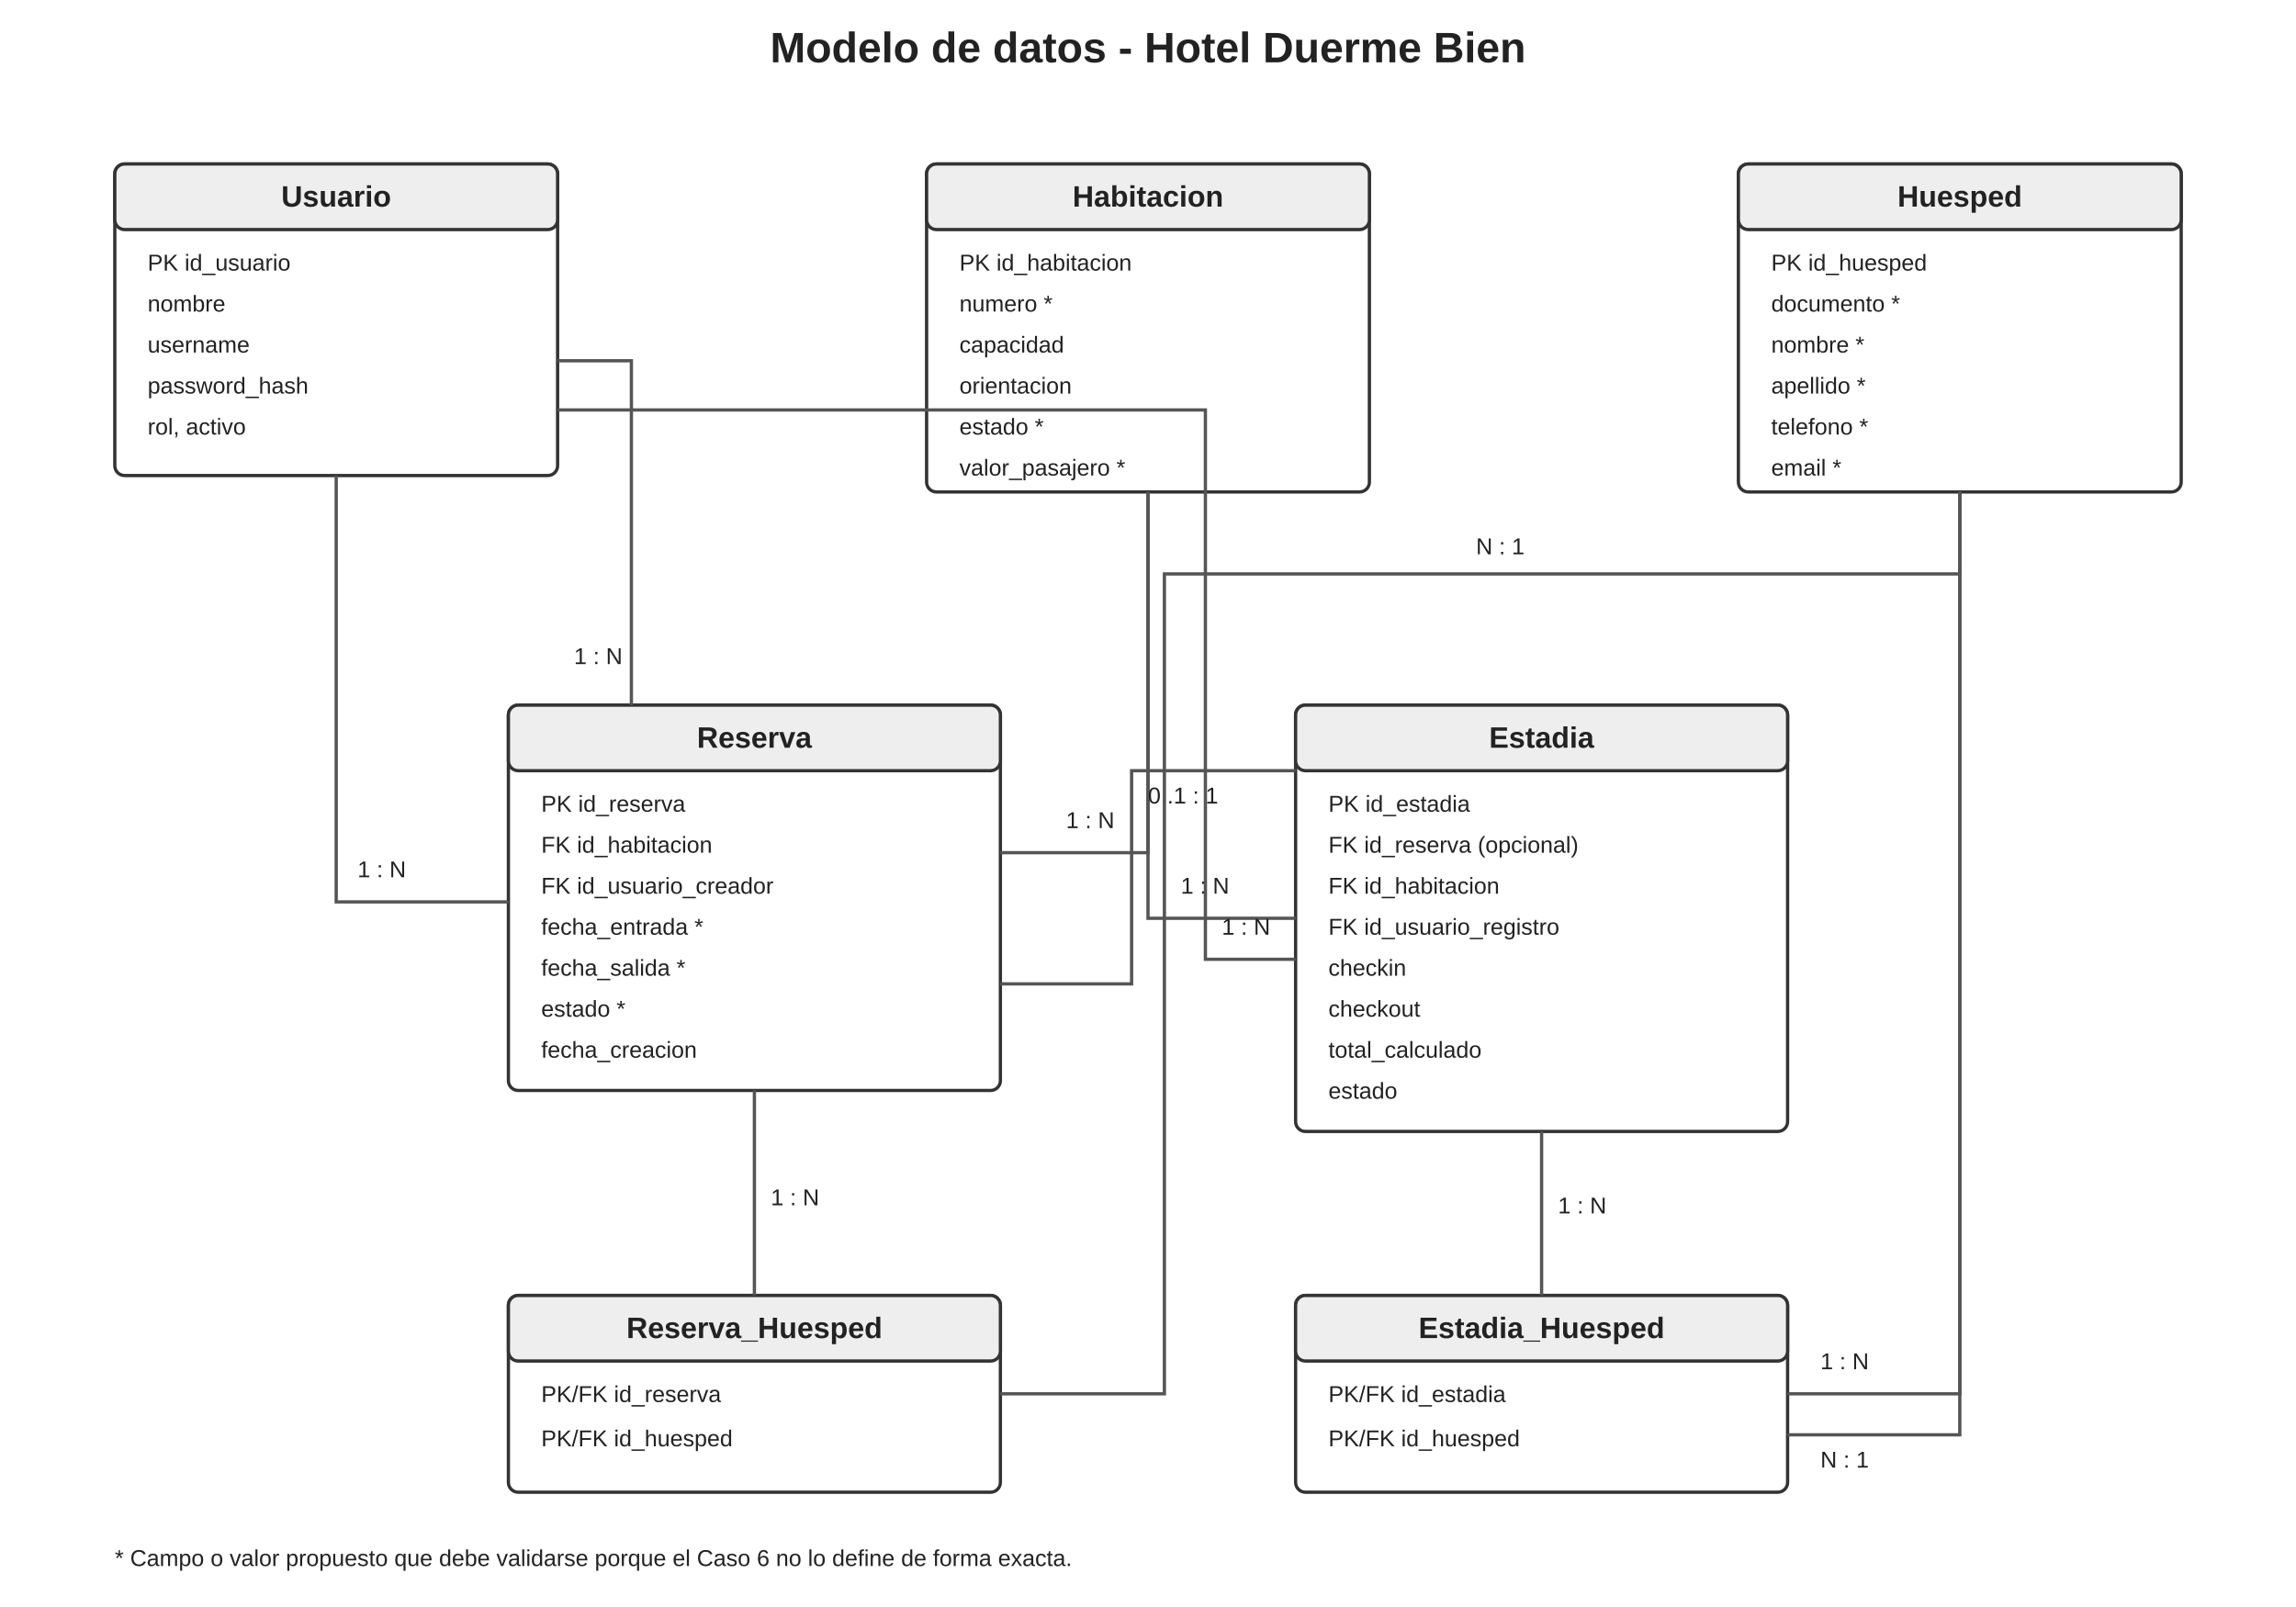
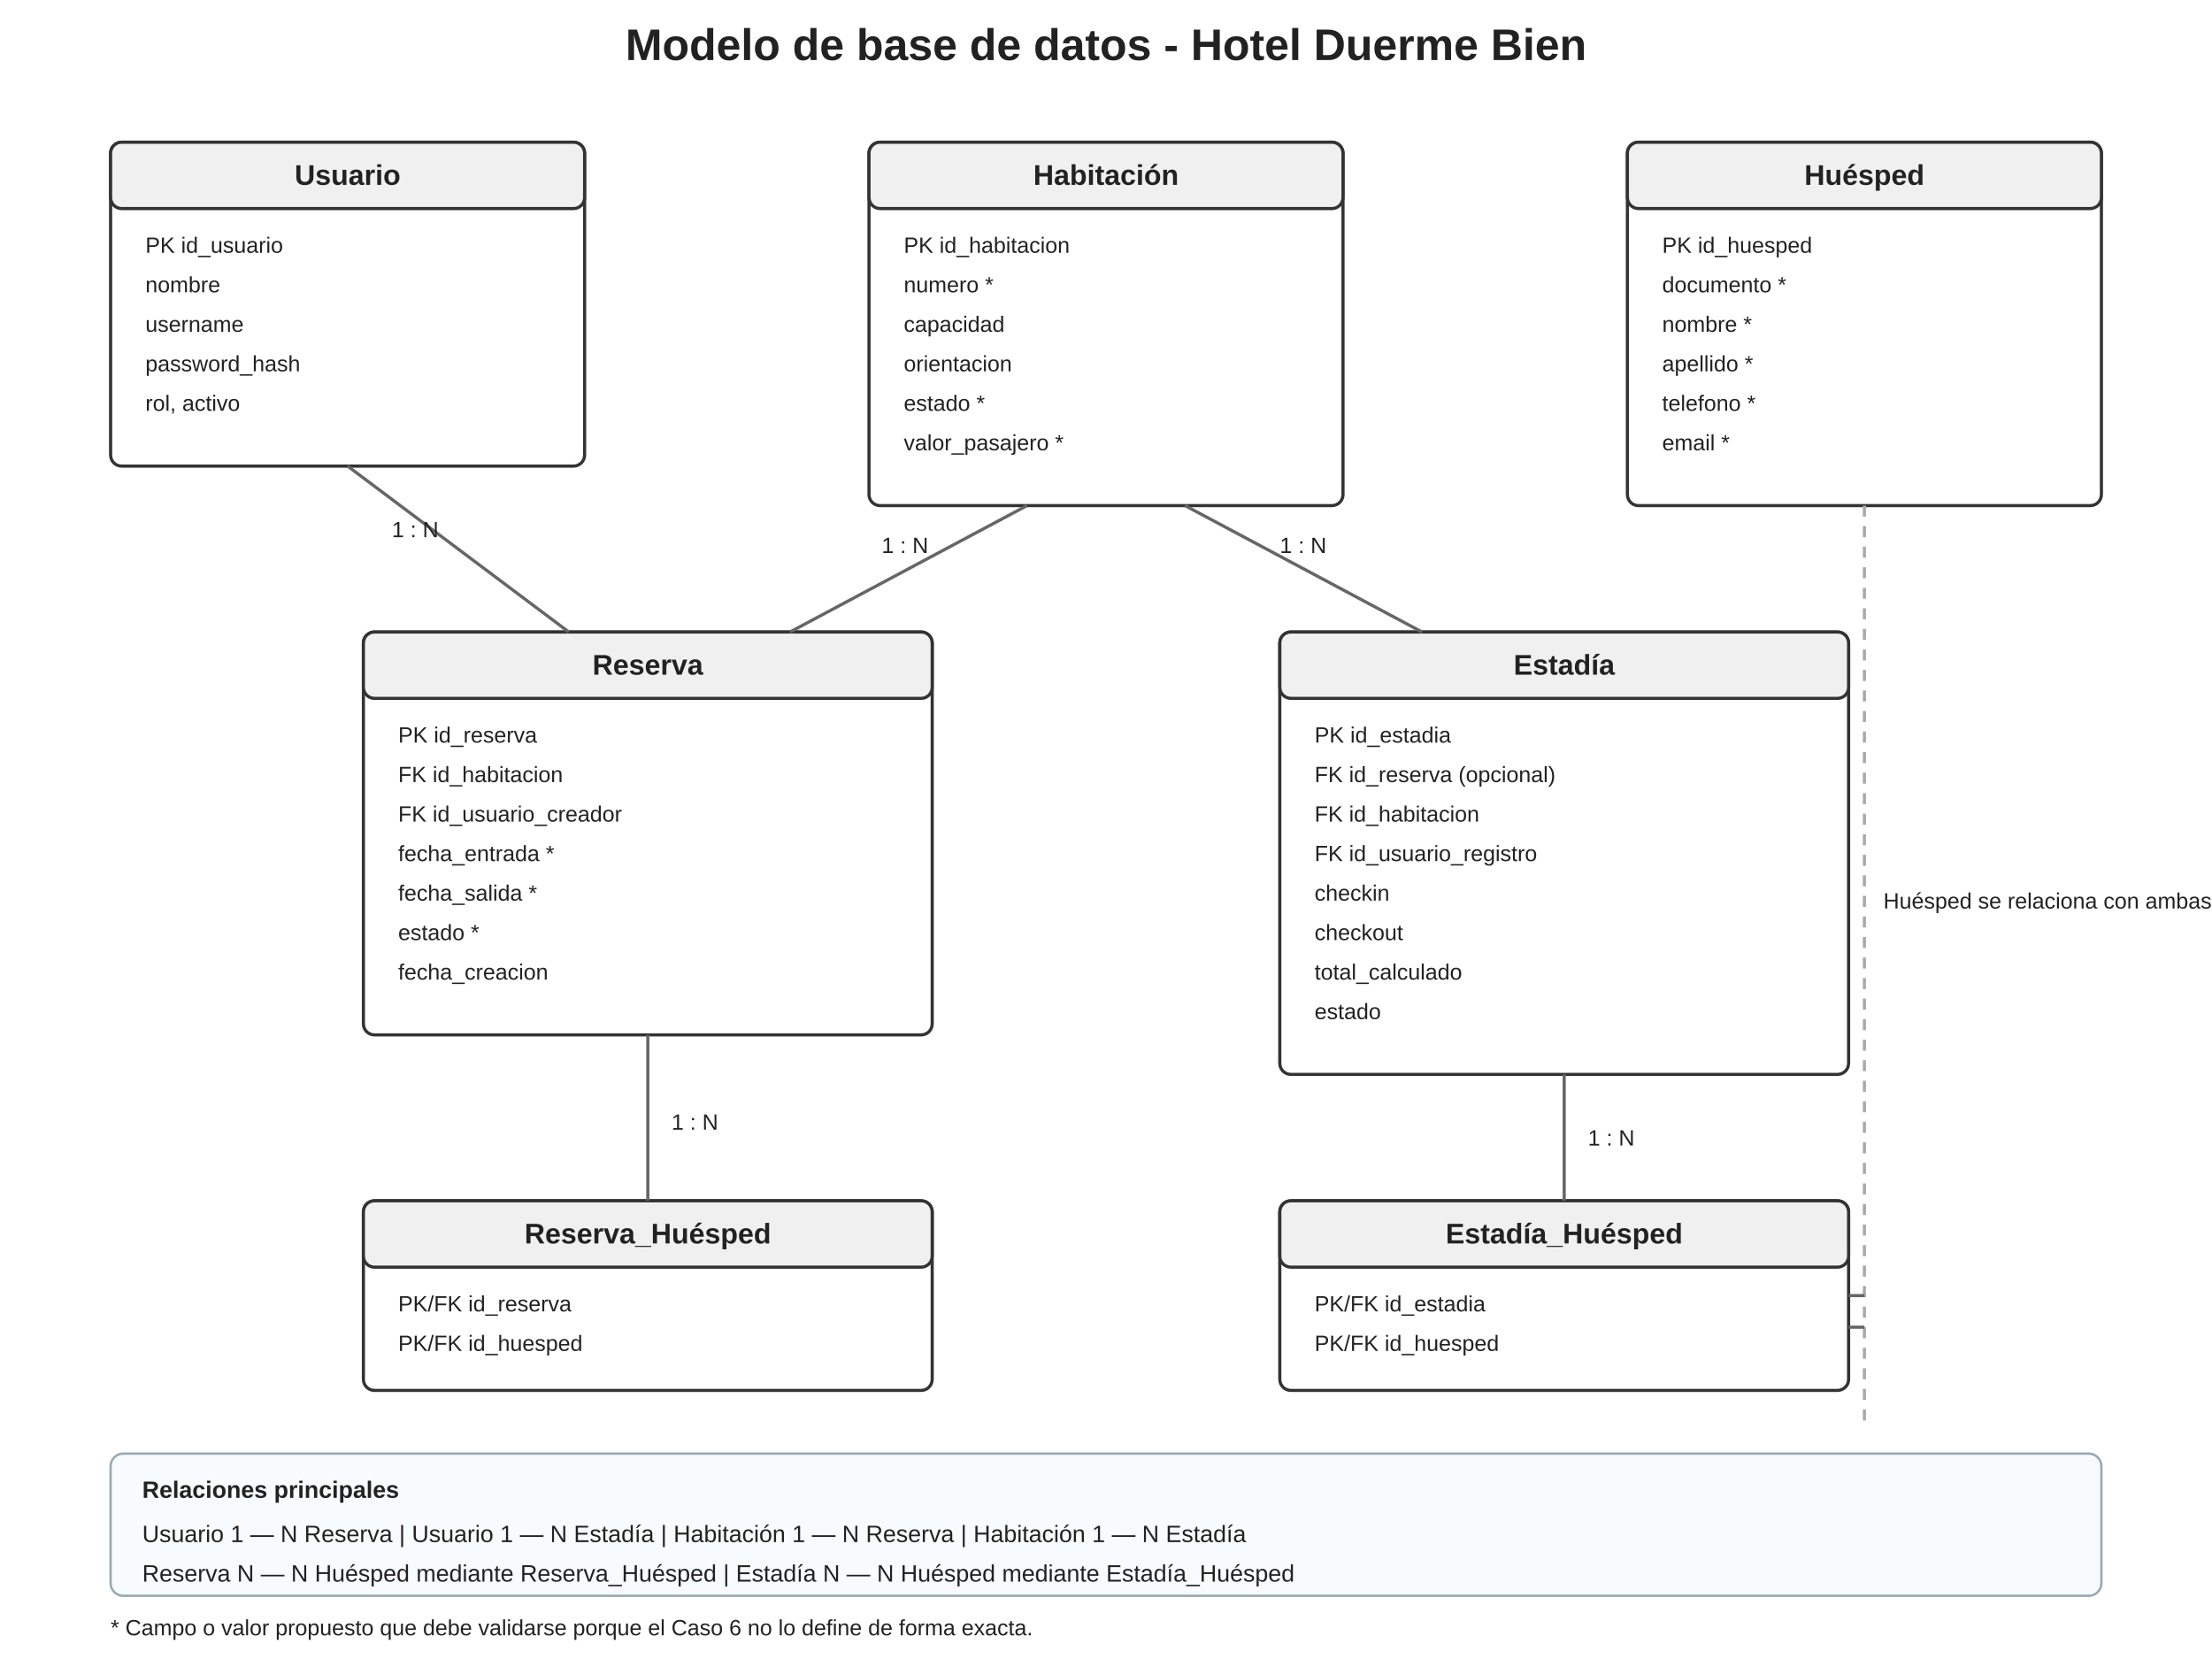
- <svg xmlns="http://www.w3.org/2000/svg" width="1400" height="980" viewBox="0 0 1400 980">
+ <svg xmlns="http://www.w3.org/2000/svg" width="1400" height="1050" viewBox="0 0 1400 1050">
  <defs>
-     <style>.t{font-family:Arial,sans-serif;fill:#222}.title{font-size:26px;font-weight:700}.h{font-size:18px;font-weight:700}.f{font-size:14px}.box{fill:white;stroke:#333;stroke-width:2}.line{stroke:#555;stroke-width:2;fill:none}</style>
+     <style>
+ .t{font-family:Arial,sans-serif;fill:#222}.title{font-size:28px;font-weight:700}.h{font-size:18px;font-weight:700}.f{font-size:14px}.note{font-size:15px}
+ .box{fill:#fff;stroke:#333;stroke-width:2}.head{fill:#f0f0f0;stroke:#333;stroke-width:2}.relbox{fill:#f8fbfd;stroke:#9aaab3;stroke-width:1.5}
+ </style>
  </defs>
-   <rect width="1400" height="980" fill="white" />
-   <text x="700" y="38" text-anchor="middle" class="t title">Modelo de datos - Hotel Duerme Bien</text>
-   <rect x="70" y="100" width="270" height="190" rx="6" class="box" />
-   <rect x="70" y="100" width="270" height="40" rx="6" fill="#eee" stroke="#333" stroke-width="2" />
-   <text x="205" y="126" text-anchor="middle" class="t h">Usuario</text>
-   <text x="90" y="165" class="t f">PK id_usuario</text>
-   <text x="90" y="190" class="t f">nombre</text>
-   <text x="90" y="215" class="t f">username</text>
-   <text x="90" y="240" class="t f">password_hash</text>
-   <text x="90" y="265" class="t f">rol, activo</text>
-   <rect x="565" y="100" width="270" height="200" rx="6" class="box" />
-   <rect x="565" y="100" width="270" height="40" rx="6" fill="#eee" stroke="#333" stroke-width="2" />
-   <text x="700" y="126" text-anchor="middle" class="t h">Habitacion</text>
-   <text x="585" y="165" class="t f">PK id_habitacion</text>
-   <text x="585" y="190" class="t f">numero *</text>
-   <text x="585" y="215" class="t f">capacidad</text>
-   <text x="585" y="240" class="t f">orientacion</text>
-   <text x="585" y="265" class="t f">estado *</text>
-   <text x="585" y="290" class="t f">valor_pasajero *</text>
-   <rect x="1060" y="100" width="270" height="200" rx="6" class="box" />
-   <rect x="1060" y="100" width="270" height="40" rx="6" fill="#eee" stroke="#333" stroke-width="2" />
-   <text x="1195" y="126" text-anchor="middle" class="t h">Huesped</text>
-   <text x="1080" y="165" class="t f">PK id_huesped</text>
-   <text x="1080" y="190" class="t f">documento *</text>
-   <text x="1080" y="215" class="t f">nombre *</text>
-   <text x="1080" y="240" class="t f">apellido *</text>
-   <text x="1080" y="265" class="t f">telefono *</text>
-   <text x="1080" y="290" class="t f">email *</text>
-   <rect x="310" y="430" width="300" height="235" rx="6" class="box" />
-   <rect x="310" y="430" width="300" height="40" rx="6" fill="#eee" stroke="#333" stroke-width="2" />
-   <text x="460" y="456" text-anchor="middle" class="t h">Reserva</text>
-   <text x="330" y="495" class="t f">PK id_reserva</text>
-   <text x="330" y="520" class="t f">FK id_habitacion</text>
-   <text x="330" y="545" class="t f">FK id_usuario_creador</text>
-   <text x="330" y="570" class="t f">fecha_entrada *</text>
-   <text x="330" y="595" class="t f">fecha_salida *</text>
-   <text x="330" y="620" class="t f">estado *</text>
-   <text x="330" y="645" class="t f">fecha_creacion</text>
-   <rect x="790" y="430" width="300" height="260" rx="6" class="box" />
-   <rect x="790" y="430" width="300" height="40" rx="6" fill="#eee" stroke="#333" stroke-width="2" />
-   <text x="940" y="456" text-anchor="middle" class="t h">Estadia</text>
-   <text x="810" y="495" class="t f">PK id_estadia</text>
-   <text x="810" y="520" class="t f">FK id_reserva (opcional)</text>
-   <text x="810" y="545" class="t f">FK id_habitacion</text>
-   <text x="810" y="570" class="t f">FK id_usuario_registro</text>
-   <text x="810" y="595" class="t f">checkin</text>
-   <text x="810" y="620" class="t f">checkout</text>
-   <text x="810" y="645" class="t f">total_calculado</text>
-   <text x="810" y="670" class="t f">estado</text>
-   <rect x="310" y="790" width="300" height="120" rx="6" class="box" />
-   <rect x="310" y="790" width="300" height="40" rx="6" fill="#eee" stroke="#333" stroke-width="2" />
-   <text x="460" y="816" text-anchor="middle" class="t h">Reserva_Huesped</text>
-   <text x="330" y="855" class="t f">PK/FK id_reserva</text>
-   <text x="330" y="882" class="t f">PK/FK id_huesped</text>
-   <rect x="790" y="790" width="300" height="120" rx="6" class="box" />
-   <rect x="790" y="790" width="300" height="40" rx="6" fill="#eee" stroke="#333" stroke-width="2" />
-   <text x="940" y="816" text-anchor="middle" class="t h">Estadia_Huesped</text>
-   <text x="810" y="855" class="t f">PK/FK id_estadia</text>
-   <text x="810" y="882" class="t f">PK/FK id_huesped</text>
-   <path d="M205 290 L205 550 L310 550" class="line" />
-   <text x="218" y="535" class="t f">1 : N</text>
-   <path d="M700 300 L700 520 L610 520" class="line" />
-   <text x="650" y="505" class="t f">1 : N</text>
-   <path d="M700 300 L700 560 L790 560" class="line" />
-   <text x="720" y="545" class="t f">1 : N</text>
-   <path d="M340 220 L385 220 L385 430" class="line" />
-   <text x="350" y="405" class="t f">1 : N</text>
-   <path d="M340 250 L735 250 L735 585 L790 585" class="line" />
-   <text x="745" y="570" class="t f">1 : N</text>
-   <path d="M610 600 L690 600 L690 470 L790 470" class="line" />
-   <text x="700" y="490" class="t f">0..1 : 1</text>
-   <path d="M460 665 L460 790" class="line" />
-   <text x="470" y="735" class="t f">1 : N</text>
-   <path d="M1195 300 L1195 850 L1090 850" class="line" />
-   <text x="1110" y="835" class="t f">1 : N</text>
-   <path d="M610 850 L710 850 L710 350 L1195 350 L1195 300" class="line" />
-   <text x="900" y="338" class="t f">N : 1</text>
-   <path d="M940 690 L940 790" class="line" />
-   <text x="950" y="740" class="t f">1 : N</text>
-   <path d="M1090 875 L1195 875 L1195 300" class="line" />
-   <text x="1110" y="895" class="t f">N : 1</text>
-   <text x="70" y="955" class="t f">* Campo o valor propuesto que debe validarse porque el Caso 6 no lo define de forma exacta.</text>
+   <rect width="1400" height="1050" fill="white" />
+   <text x="700" y="38" text-anchor="middle" class="t title">Modelo de base de datos - Hotel Duerme Bien</text>
+   <rect x="70" y="90" width="300" height="205" rx="7" class="box" />
+   <rect x="70" y="90" width="300" height="42" rx="7" class="head" />
+   <text x="220" y="117" text-anchor="middle" class="t h">Usuario</text>
+   <text x="92" y="160" class="t f">PK id_usuario</text>
+   <text x="92" y="185" class="t f">nombre</text>
+   <text x="92" y="210" class="t f">username</text>
+   <text x="92" y="235" class="t f">password_hash</text>
+   <text x="92" y="260" class="t f">rol, activo</text>
+   <rect x="550" y="90" width="300" height="230" rx="7" class="box" />
+   <rect x="550" y="90" width="300" height="42" rx="7" class="head" />
+   <text x="700" y="117" text-anchor="middle" class="t h">Habitación</text>
+   <text x="572" y="160" class="t f">PK id_habitacion</text>
+   <text x="572" y="185" class="t f">numero *</text>
+   <text x="572" y="210" class="t f">capacidad</text>
+   <text x="572" y="235" class="t f">orientacion</text>
+   <text x="572" y="260" class="t f">estado *</text>
+   <text x="572" y="285" class="t f">valor_pasajero *</text>
+   <rect x="1030" y="90" width="300" height="230" rx="7" class="box" />
+   <rect x="1030" y="90" width="300" height="42" rx="7" class="head" />
+   <text x="1180" y="117" text-anchor="middle" class="t h">Huésped</text>
+   <text x="1052" y="160" class="t f">PK id_huesped</text>
+   <text x="1052" y="185" class="t f">documento *</text>
+   <text x="1052" y="210" class="t f">nombre *</text>
+   <text x="1052" y="235" class="t f">apellido *</text>
+   <text x="1052" y="260" class="t f">telefono *</text>
+   <text x="1052" y="285" class="t f">email *</text>
+   <rect x="230" y="400" width="360" height="255" rx="7" class="box" />
+   <rect x="230" y="400" width="360" height="42" rx="7" class="head" />
+   <text x="410" y="427" text-anchor="middle" class="t h">Reserva</text>
+   <text x="252" y="470" class="t f">PK id_reserva</text>
+   <text x="252" y="495" class="t f">FK id_habitacion</text>
+   <text x="252" y="520" class="t f">FK id_usuario_creador</text>
+   <text x="252" y="545" class="t f">fecha_entrada *</text>
+   <text x="252" y="570" class="t f">fecha_salida *</text>
+   <text x="252" y="595" class="t f">estado *</text>
+   <text x="252" y="620" class="t f">fecha_creacion</text>
+   <rect x="810" y="400" width="360" height="280" rx="7" class="box" />
+   <rect x="810" y="400" width="360" height="42" rx="7" class="head" />
+   <text x="990" y="427" text-anchor="middle" class="t h">Estadía</text>
+   <text x="832" y="470" class="t f">PK id_estadia</text>
+   <text x="832" y="495" class="t f">FK id_reserva (opcional)</text>
+   <text x="832" y="520" class="t f">FK id_habitacion</text>
+   <text x="832" y="545" class="t f">FK id_usuario_registro</text>
+   <text x="832" y="570" class="t f">checkin</text>
+   <text x="832" y="595" class="t f">checkout</text>
+   <text x="832" y="620" class="t f">total_calculado</text>
+   <text x="832" y="645" class="t f">estado</text>
+   <rect x="230" y="760" width="360" height="120" rx="7" class="box" />
+   <rect x="230" y="760" width="360" height="42" rx="7" class="head" />
+   <text x="410" y="787" text-anchor="middle" class="t h">Reserva_Huésped</text>
+   <text x="252" y="830" class="t f">PK/FK id_reserva</text>
+   <text x="252" y="855" class="t f">PK/FK id_huesped</text>
+   <rect x="810" y="760" width="360" height="120" rx="7" class="box" />
+   <rect x="810" y="760" width="360" height="42" rx="7" class="head" />
+   <text x="990" y="787" text-anchor="middle" class="t h">Estadía_Huésped</text>
+   <text x="832" y="830" class="t f">PK/FK id_estadia</text>
+   <text x="832" y="855" class="t f">PK/FK id_huesped</text>
+   <rect x="70" y="920" width="1260" height="90" rx="8" class="relbox" />
+   <text x="90" y="948" class="t note" font-weight="700">Relaciones principales</text>
+   <text x="90" y="976" class="t note">Usuario 1 — N Reserva   |   Usuario 1 — N Estadía   |   Habitación 1 — N Reserva   |   Habitación 1 — N Estadía</text>
+   <text x="90" y="1001" class="t note">Reserva N — N Huésped mediante Reserva_Huésped   |   Estadía N — N Huésped mediante Estadía_Huésped</text>
+   <line x1="220" y1="295" x2="360" y2="400" stroke="#666" stroke-width="2" />
+   <text x="248" y="340" class="t f">1 : N</text>
+   <line x1="650" y1="320" x2="500" y2="400" stroke="#666" stroke-width="2" />
+   <text x="558" y="350" class="t f">1 : N</text>
+   <line x1="750" y1="320" x2="900" y2="400" stroke="#666" stroke-width="2" />
+   <text x="810" y="350" class="t f">1 : N</text>
+   <line x1="410" y1="655" x2="410" y2="760" stroke="#666" stroke-width="2" />
+   <text x="425" y="715" class="t f">1 : N</text>
+   <line x1="990" y1="680" x2="990" y2="760" stroke="#666" stroke-width="2" />
+   <text x="1005" y="725" class="t f">1 : N</text>
+   <line x1="1180" y1="320" x2="1180" y2="900" stroke="#aaa" stroke-width="2" stroke-dasharray="7 6" />
+   <line x1="1180" y1="840" x2="1170" y2="840" stroke="#666" stroke-width="2" />
+   <line x1="1180" y1="820" x2="1170" y2="820" stroke="#666" stroke-width="2" />
+   <text x="1192" y="575" class="t f">Huésped se relaciona con ambas tablas puente</text>
+   <text x="70" y="1035" class="t f">* Campo o valor propuesto que debe validarse porque el Caso 6 no lo define de forma exacta.</text>
</svg>
